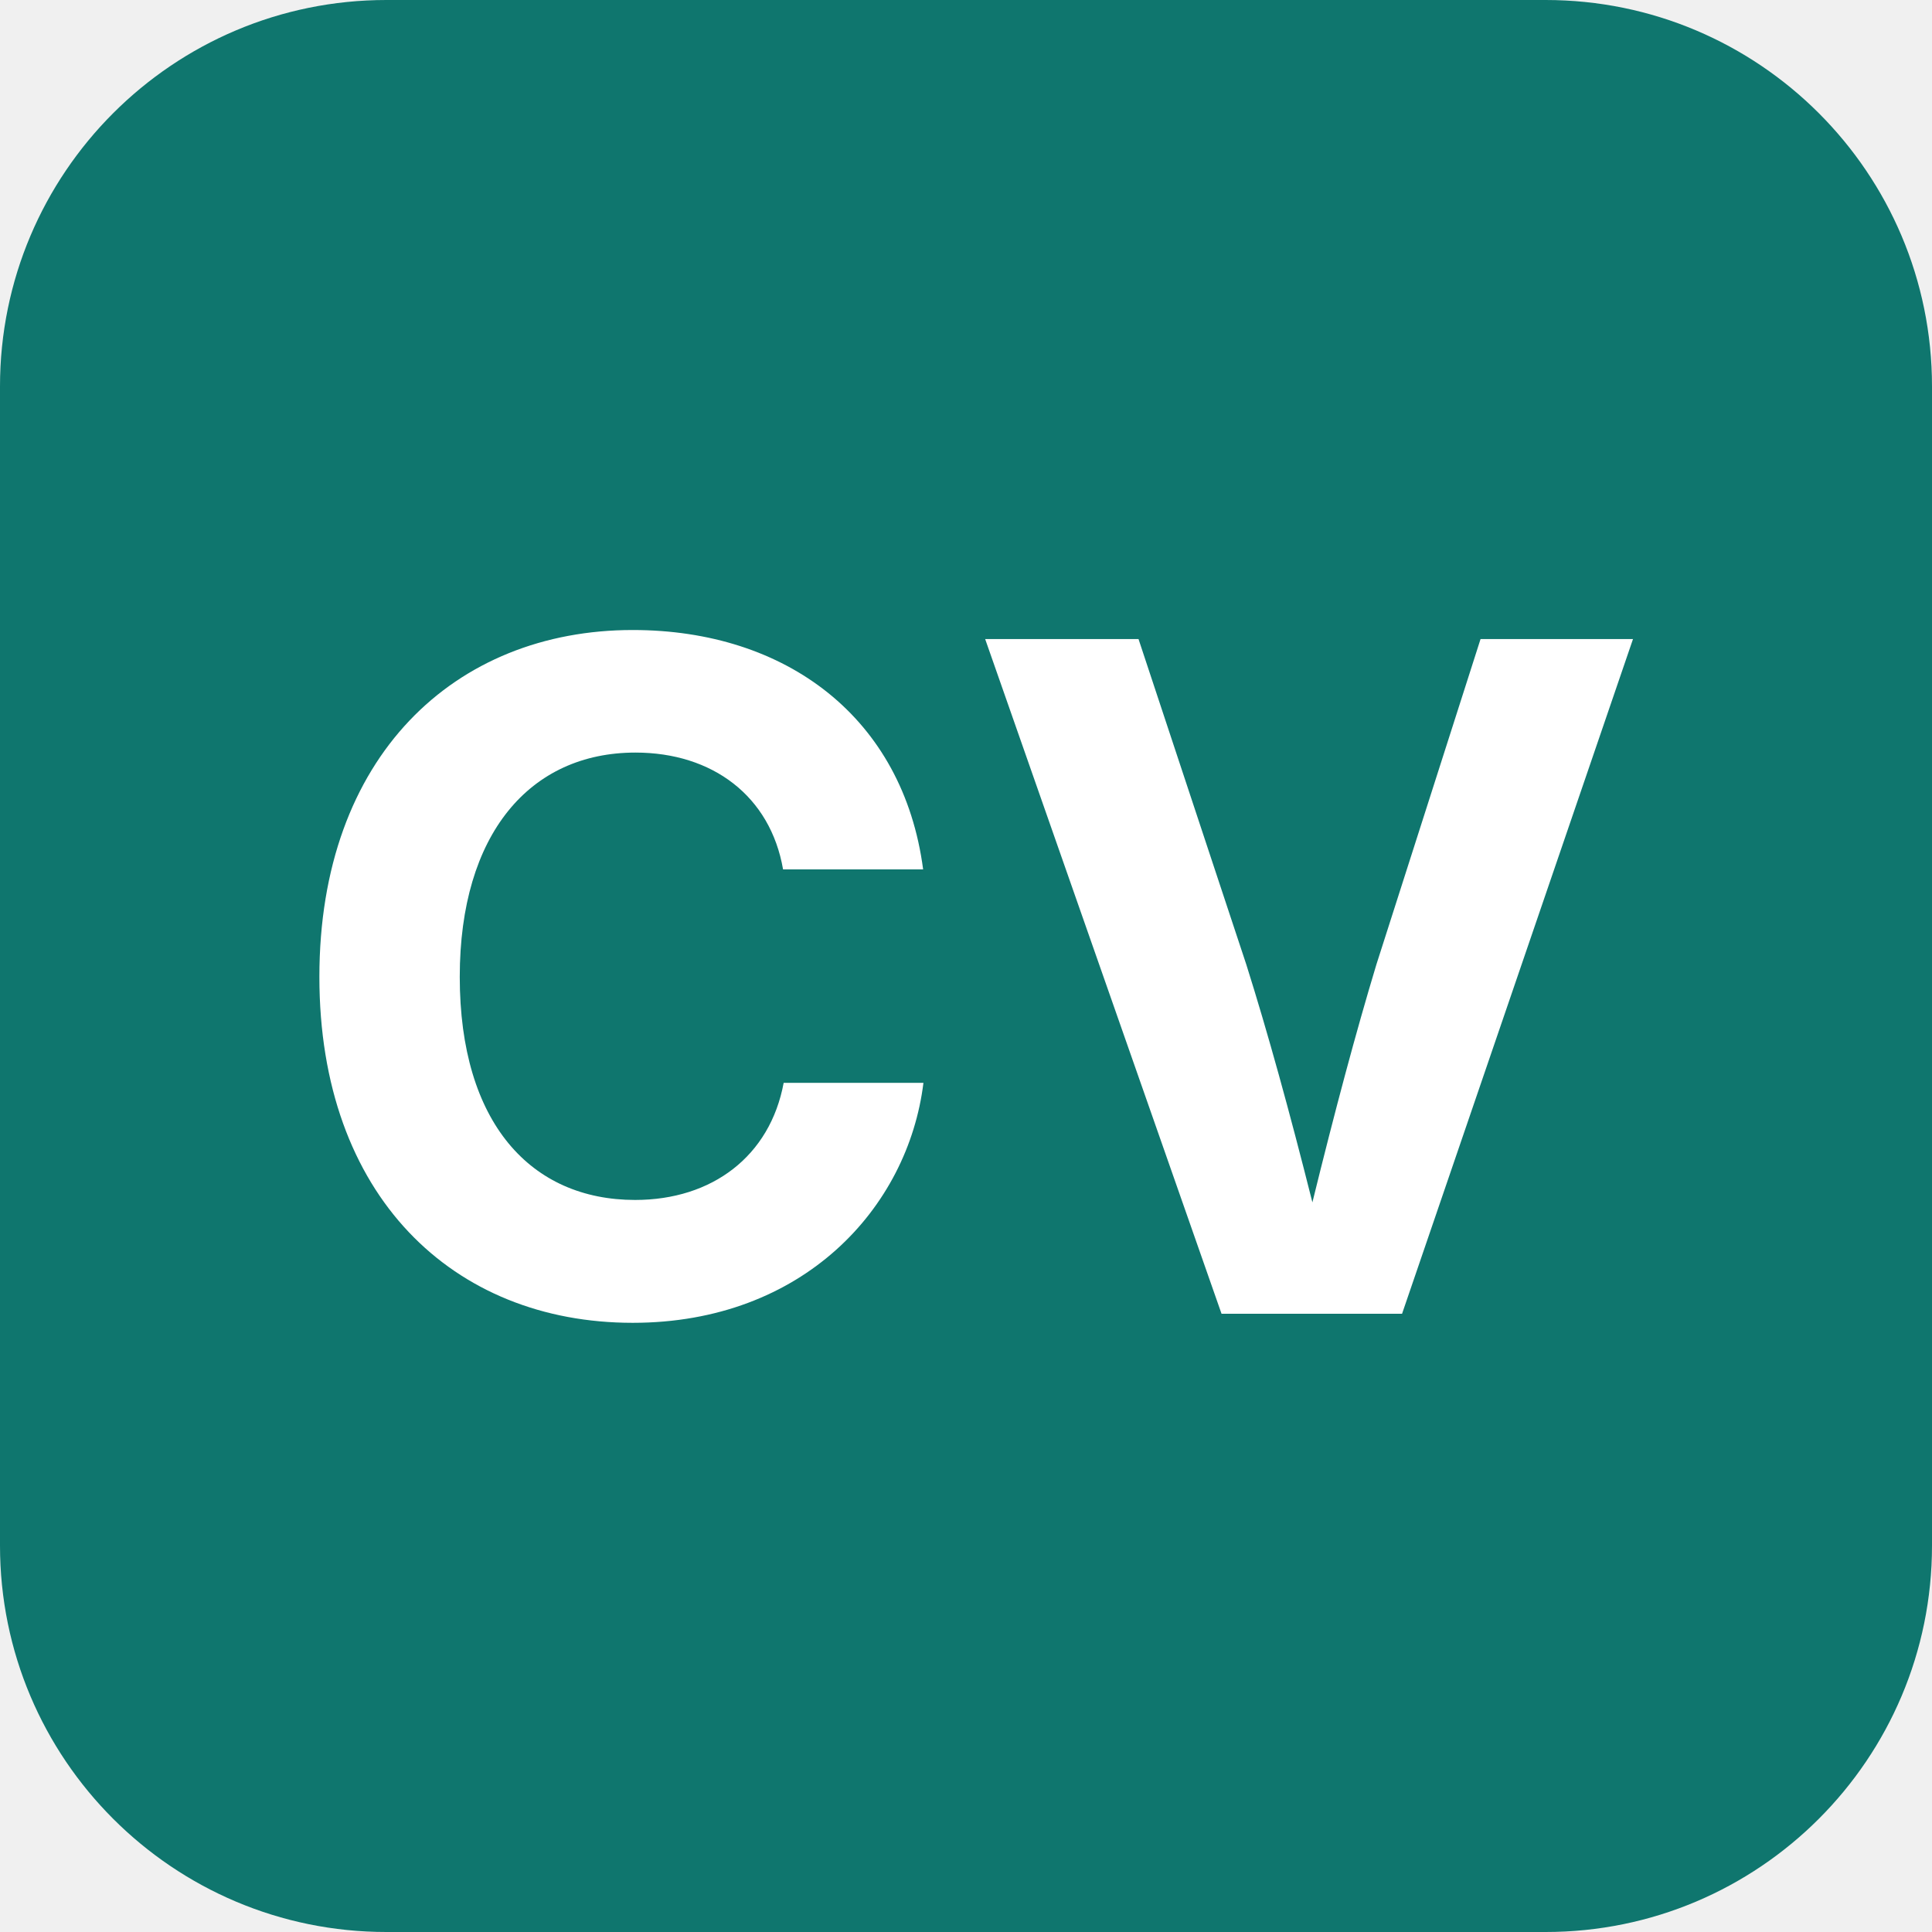
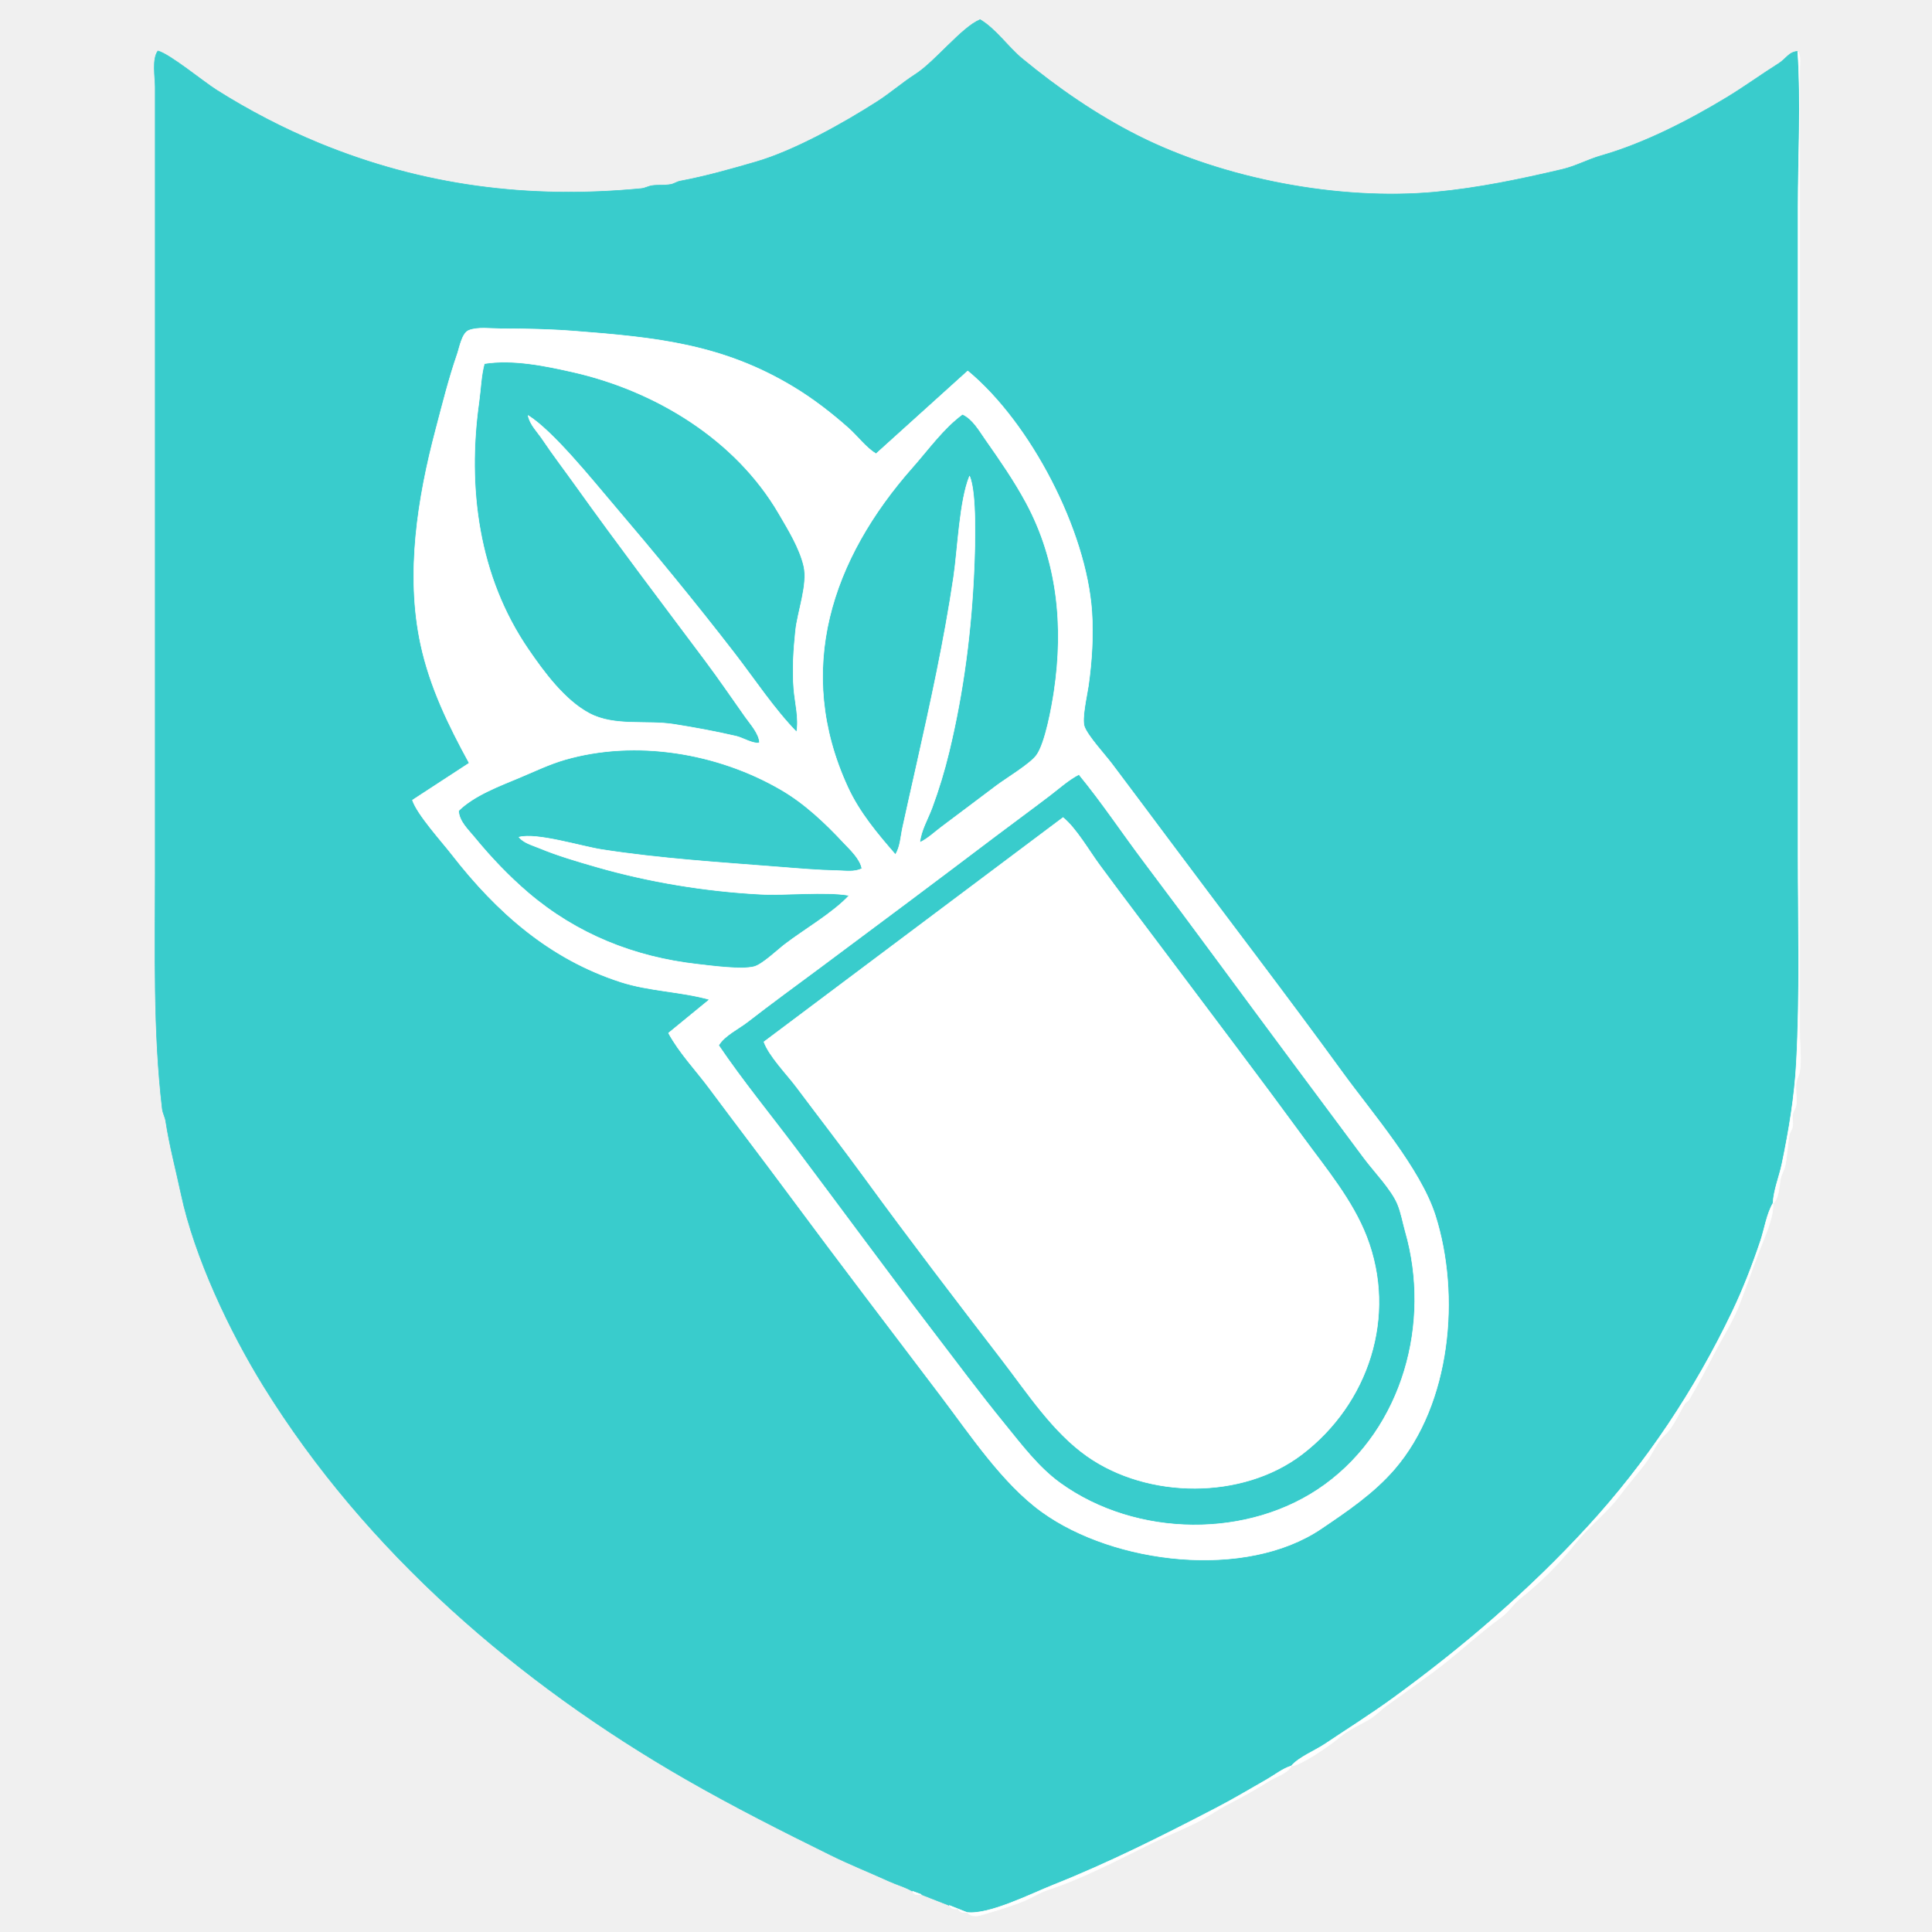
- <svg xmlns="http://www.w3.org/2000/svg" viewBox="0 0 100 100">
-   <rect width="100" height="100" rx="20" fill="#0F766E" />
-   <text x="50" y="68" font-family="Inter, sans-serif" font-size="48" font-weight="bold" fill="#FFFFFF" text-anchor="middle">CV</text>
+ <svg xmlns="http://www.w3.org/2000/svg" viewBox="0 0 814 814" width="814" height="814">
+   <path d="M757.45 21.66C758.9 43.36 757.6 65.59 757.59 87.35C757.58 129.72 757.59 172.09 757.59 214.46C757.59 263.03 757.59 311.6 757.59 360.17C757.59 389.37 758.44 418.72 756.86 447.89C756.1 462.09 753.7 476.35 750.81 490.25C749.69 495.69 747.26 501.44 747.02 506.94C744.37 511.39 743.43 517.82 741.74 522.86C738.37 532.92 734.45 543.01 729.88 552.6C714.15 585.56 693.67 616.35 668.92 643.27C644.2 670.17 616.6 693.86 587.1 715.34C577.73 722.17 567.89 728.35 558.25 734.8C553.94 737.69 547.38 740.23 544.07 744.04C540.48 745.11 537.11 747.84 533.81 749.72C526.71 753.78 519.64 758 512.38 761.77C489.92 773.45 467.2 784.88 443.66 794.23C434.44 797.9 416.69 806.88 407.41 805.76C406.16 805.27 404.9 804.77 403.65 804.27C402.42 803.79 401.2 803.31 399.98 802.82C396.03 801.27 392.07 799.72 388.12 798.17C386.9 797.72 385.68 797.28 384.46 796.84C381.53 795.07 377.97 794.14 374.81 792.7C366.6 788.96 358.19 785.63 350.1 781.64C329.52 771.49 309.05 761.16 289.11 749.71C218.46 709.16 154.26 653.81 111.17 584.22C96.74 560.92 81.97 529.63 76.3 503.05C74.12 492.8 71.43 482.83 69.84 472.42C69.57 470.63 68.59 469 68.38 467.21C64.5 434.28 65.4 400.86 65.4 367.6C65.4 322.25 65.4 276.91 65.4 231.56C65.4 180.02 65.42 128.48 65.4 76.94C65.39 63.56 65.37 50.18 65.4 36.8C65.4 32.51 63.99 24.92 66.53 21.47C71.56 22.79 85.53 34.32 91.17 37.89C104.75 46.49 119.35 54.08 134.22 60.22C178.05 78.3 222.79 84.03 270.22 79.45C271.81 79.3 273.13 78.45 274.7 78.22C277.31 77.84 280.02 78.19 282.62 77.71C284.03 77.45 285.18 76.56 286.57 76.3C297.36 74.27 307.91 71.28 318.43 68.22C334.66 63.51 355.22 52.01 369.6 42.81C375.12 39.28 380.09 34.9 385.6 31.36C394.14 25.88 405.09 11.55 412.95 8.27C419.58 12.19 424.63 19.72 430.62 24.67C445.62 37.05 461.89 48.3 479.27 57.08C515.43 75.37 564.23 84.7 604.74 80.92C622.98 79.21 640.58 75.51 658.23 71.36C663.92 70.02 669.07 67.17 674.7 65.56C692.59 60.46 711.59 50.73 727.56 41.04C735.07 36.49 742.13 31.32 749.56 26.65C752.41 24.86 753.87 21.72 757.45 21.66ZM369.09 191.21C364.73 188.53 361.32 183.8 357.46 180.37C350.35 174.06 342.68 168.12 334.54 163.19C304.42 144.91 276.17 142.17 241.97 139.52C231.62 138.72 221.12 138.5 210.75 138.5C206.84 138.5 201.21 137.7 197.51 139.2C194.63 140.37 193.59 146.53 192.68 149.15C189.07 159.55 186.41 170.35 183.6 180.99C175.96 209.84 170.88 241.87 177.25 271.47C181.12 289.43 188.94 305.49 197.7 321.51C189.72 326.72 181.75 331.92 173.78 337.12C175.87 343.27 186.03 354.4 190.4 360.03C209.4 384.47 231.68 404.11 261.56 413.74C273.76 417.66 286.72 417.7 298.93 421.12C293.18 425.83 287.43 430.54 281.68 435.25C286.1 443.47 293.19 450.9 298.78 458.41C309.97 473.45 321.37 488.34 332.53 503.4C353.59 531.83 375.06 559.97 396.44 588.17C408.76 604.43 422.38 625.04 439.03 637.03C469.39 658.9 524.76 665.66 556.68 644.07C567.62 636.67 578.75 629.15 587.47 619.06C611.32 591.46 615.37 545.66 604.74 512.14C598.47 492.37 577.96 468.83 565.57 451.77C541.74 418.98 517.03 386.84 492.81 354.33C484.77 343.53 476.67 332.76 468.59 321.99C465.71 318.14 458.38 310.22 456.88 306.18C455.63 302.83 458.04 292.68 458.58 288.8C460.01 278.6 460.69 267.87 459.99 257.58C457.65 223.49 434.22 178.23 407.74 156.31C394.86 167.94 381.97 179.57 369.09 191.21ZM204.06 153.19C216.09 151.31 229.51 154.07 241.27 156.73C276.08 164.59 309.89 185.07 328.16 216.4C332.12 223.2 336.83 230.76 338.66 238.48C340.48 246.16 336.03 257.7 335.19 265.76C334.35 273.84 333.82 282.18 334.47 290.29C334.93 296.03 336.74 302.82 335.64 308.44C325.98 298.48 317.93 286.2 309.45 275.22C292.86 253.73 275.63 232.81 258.03 212.15C249.45 202.09 233.08 181.7 222.53 175.07C223.19 178.78 226.46 181.97 228.57 185.11C233.03 191.75 237.89 198.1 242.54 204.6C260.25 229.38 278.7 253.68 296.94 278.07C302.81 285.9 308.31 293.98 313.96 301.97C316.13 305.04 319.84 309.07 320.02 312.89C317.69 313.74 312.95 310.83 310.27 310.21C301.55 308.18 292.8 306.57 283.96 305.17C272.37 303.34 258.98 306.21 248.37 300.6C237.91 295.08 229.15 283.15 222.6 273.59C201.6 242.92 196.7 205.59 201.79 169.38C202.54 164.01 202.67 158.43 204.06 153.19ZM405.51 174.55C409.78 176.43 412.56 181.39 415.17 185.12C421.27 193.82 427.29 202.47 432.34 211.84C445.59 236.46 448.22 263.86 444.13 291.23C443.17 297.65 440.43 313.07 436.73 318.18C434.02 321.91 423.94 327.93 419.82 331.02C412.17 336.75 404.57 342.54 396.9 348.25C393.92 350.46 390.88 353.4 387.55 354.96C387.96 350.03 390.99 344.96 392.72 340.29C395.53 332.72 397.91 324.85 399.81 317.01C406.02 291.42 409.34 265.32 410.42 239C410.76 230.74 411.56 207.47 408.49 200.62C404.23 211.04 403.54 231.28 401.79 243.11C397.82 269.92 392.05 296.05 386.14 322.46C384.18 331.21 382.2 339.95 380.29 348.71C379.48 352.41 379.32 356.92 377.26 360.05C369.6 351.23 362.08 342.3 357.17 331.62C334.49 282.32 350.36 235.45 384.53 196.83C391.07 189.44 397.52 180.39 405.51 174.55ZM363.14 365.94C360.08 367.57 356.15 366.89 352.72 366.83C344.54 366.67 336.31 365.94 328.16 365.3C303.14 363.33 278.28 361.8 253.46 357.94C245.07 356.63 226.02 350.72 218.68 352.73C220.75 355.2 224.33 356.11 227.32 357.35C235.08 360.56 243.35 362.97 251.42 365.29C273.56 371.65 297 375.49 320.02 376.74C331.41 377.36 347.42 375.47 357.8 377.26C351.06 384.61 338.8 391.64 330.62 397.92C327.58 400.25 321.17 406.38 317.74 407.28C312.34 408.68 299.61 406.92 293.7 406.25C267.21 403.24 242.99 393.58 222.58 376.18C214.39 369.19 206.73 361.14 199.91 352.81C197.15 349.44 193.42 346.07 193.2 341.58C199.8 335.11 210.35 331.21 218.77 327.68C225.11 325.03 231.37 321.99 237.99 320.07C267.98 311.39 302.5 317.23 329.16 332.79C339.11 338.6 347.5 346.58 355.34 354.94C358.16 357.94 362.39 361.82 363.14 365.94ZM454.58 326.3C464.35 338.18 472.92 351.12 482.18 363.4C503.51 391.7 524.39 420.33 545.55 448.75C555.28 461.81 564.99 474.88 574.71 487.94C578.88 493.54 586.26 501.1 588.85 507.36C590.36 511.01 591.03 515.1 592.11 518.89C603.12 557.24 591.14 601.52 558.22 625.5C526.4 648.67 478.59 647.9 446.69 624.86C437.52 618.24 430.36 608.67 423.29 600C412.8 587.13 402.86 573.81 392.79 560.61C373.46 535.28 354.6 509.57 335.47 484.11C324.58 469.62 312.95 455.45 302.78 440.45C305.13 436.36 311.24 433.45 314.98 430.54C325.03 422.74 335.35 415.23 345.57 407.64C370.13 389.38 394.67 371.03 419.08 352.55C426.85 346.67 434.74 340.94 442.48 335.02C446.35 332.06 450.24 328.54 454.58 326.3ZM447.89 344.46C405.88 375.96 363.87 407.46 321.87 438.97C324.09 445.04 331.53 452.6 335.57 457.99C345.22 470.88 355.09 483.62 364.57 496.63C383.32 522.35 402.71 547.68 422.12 572.91C432.82 586.81 443.5 603.31 458.04 613.53C483.68 631.55 523.45 631.85 548.49 612.8C576.59 591.42 588.75 554.54 575.78 521.01C569.84 505.68 558.76 492.45 549.15 479.3C530.76 454.15 511.9 429.35 493.23 404.42C483.25 391.1 473.16 377.86 463.28 364.46C458.88 358.49 453.46 349.03 447.89 344.46Z" fill="#39cccc" fill-rule="evenodd" stroke="#39cccc" stroke-width="0.25" stroke-linejoin="round" />
+   <path d="M757.45 21.66C758.82 23.5 758.25 26.87 758.25 29.36C758.25 35.56 758.25 41.75 758.25 47.95C758.25 72.23 758.25 96.52 758.25 120.8C758.25 213.47 758.25 306.15 758.25 398.82C758.25 410.96 758.25 423.11 758.25 435.25C758.25 440.49 759.03 446.41 758.22 451.58C757.98 453.13 757.03 454.54 756.78 456.09C756.29 459.22 757.25 462.57 756.74 465.7C756.51 467.06 755.52 468.11 755.3 469.47C755.02 471.15 755.53 472.94 755.25 474.62C755.03 475.98 754.03 477.03 753.81 478.39C753.14 482.5 752.98 486.77 752.16 490.86C751.75 492.94 750.44 494.87 750.09 496.97C749.64 499.72 749.34 505.51 747.02 506.94C747.26 501.44 749.69 495.69 750.81 490.25C753.7 476.35 756.1 462.09 756.86 447.89C758.44 418.72 757.59 389.37 757.59 360.17C757.59 311.6 757.59 263.03 757.59 214.46C757.59 172.09 757.58 129.72 757.59 87.35C757.6 65.59 758.9 43.36 757.45 21.66ZM369.09 191.21C381.97 179.57 394.86 167.94 407.74 156.31C434.22 178.23 457.65 223.49 459.99 257.58C460.69 267.87 460.01 278.6 458.58 288.8C458.04 292.68 455.63 302.83 456.88 306.18C458.38 310.22 465.71 318.14 468.59 321.99C476.67 332.76 484.77 343.53 492.81 354.33C517.03 386.84 541.74 418.98 565.57 451.77C577.96 468.83 598.47 492.37 604.74 512.14C615.37 545.66 611.32 591.46 587.47 619.06C578.75 629.15 567.62 636.67 556.68 644.07C524.76 665.66 469.39 658.9 439.03 637.03C422.38 625.04 408.76 604.43 396.44 588.17C375.06 559.97 353.59 531.83 332.53 503.4C321.37 488.34 309.97 473.45 298.78 458.41C293.19 450.9 286.1 443.47 281.68 435.25C287.43 430.54 293.18 425.83 298.93 421.12C286.72 417.7 273.76 417.66 261.56 413.74C231.68 404.11 209.4 384.47 190.4 360.03C186.03 354.4 175.87 343.27 173.78 337.12C181.75 331.92 189.72 326.72 197.7 321.51C188.94 305.49 181.12 289.43 177.25 271.47C170.88 241.87 175.96 209.84 183.6 180.99C186.41 170.35 189.07 159.55 192.68 149.15C193.59 146.53 194.63 140.37 197.51 139.2C201.21 137.7 206.84 138.5 210.75 138.5C221.12 138.5 231.62 138.72 241.97 139.52C276.17 142.17 304.42 144.91 334.54 163.19C342.68 168.12 350.35 174.06 357.46 180.37C361.32 183.8 364.73 188.53 369.09 191.21ZM204.06 153.19C202.67 158.43 202.54 164.01 201.79 169.38C196.7 205.59 201.6 242.92 222.6 273.59C229.15 283.15 237.91 295.08 248.37 300.6C258.98 306.21 272.37 303.34 283.96 305.17C292.8 306.57 301.55 308.18 310.27 310.21C312.95 310.83 317.69 313.74 320.02 312.89C319.84 309.07 316.13 305.04 313.96 301.97C308.31 293.98 302.81 285.9 296.94 278.07C278.7 253.68 260.25 229.38 242.54 204.6C237.89 198.1 233.03 191.75 228.57 185.11C226.46 181.97 223.19 178.78 222.53 175.07C233.08 181.7 249.45 202.09 258.03 212.15C275.63 232.81 292.86 253.73 309.45 275.22C317.93 286.2 325.98 298.48 335.64 308.44C336.74 302.82 334.93 296.03 334.47 290.29C333.82 282.18 334.35 273.84 335.19 265.76C336.03 257.7 340.48 246.16 338.66 238.48C336.83 230.76 332.12 223.2 328.16 216.4C309.89 185.07 276.08 164.59 241.27 156.73C229.51 154.07 216.09 151.31 204.06 153.19ZM405.51 174.55C397.52 180.39 391.07 189.44 384.53 196.83C350.36 235.45 334.49 282.32 357.17 331.62C362.08 342.3 369.6 351.23 377.26 360.05C379.32 356.92 379.48 352.41 380.29 348.71C382.2 339.95 384.18 331.21 386.14 322.46C392.05 296.05 397.82 269.92 401.79 243.11C403.54 231.28 404.23 211.04 408.49 200.62C411.56 207.47 410.76 230.74 410.42 239C409.34 265.32 406.02 291.42 399.81 317.01C397.91 324.85 395.53 332.72 392.72 340.29C390.99 344.96 387.96 350.03 387.55 354.96C390.88 353.4 393.92 350.46 396.9 348.25C404.57 342.54 412.17 336.75 419.82 331.02C423.94 327.93 434.02 321.91 436.73 318.18C440.43 313.07 443.17 297.65 444.13 291.23C448.22 263.86 445.59 236.46 432.34 211.84C427.29 202.47 421.27 193.82 415.17 185.12C412.56 181.39 409.78 176.43 405.51 174.55ZM363.14 365.94C362.39 361.82 358.16 357.94 355.34 354.94C347.5 346.58 339.11 338.6 329.16 332.79C302.5 317.23 267.98 311.39 237.99 320.07C231.37 321.99 225.11 325.03 218.77 327.68C210.35 331.21 199.8 335.11 193.2 341.58C193.42 346.07 197.15 349.44 199.91 352.81C206.73 361.14 214.39 369.19 222.58 376.18C242.99 393.58 267.21 403.24 293.7 406.25C299.61 406.92 312.34 408.68 317.74 407.28C321.17 406.38 327.58 400.25 330.62 397.92C338.8 391.64 351.06 384.61 357.8 377.26C347.42 375.47 331.41 377.36 320.02 376.74C297 375.49 273.56 371.65 251.42 365.29C243.35 362.97 235.08 360.56 227.32 357.35C224.33 356.11 220.75 355.2 218.68 352.73C226.02 350.72 245.07 356.63 253.46 357.94C278.28 361.8 303.14 363.33 328.16 365.3C336.31 365.94 344.54 366.67 352.72 366.83C356.15 366.89 360.08 367.57 363.14 365.94ZM454.58 326.3C450.24 328.54 446.35 332.06 442.48 335.02C434.74 340.94 426.85 346.67 419.08 352.55C394.67 371.03 370.13 389.38 345.57 407.64C335.35 415.23 325.03 422.74 314.98 430.54C311.24 433.45 305.13 436.36 302.78 440.45C312.95 455.45 324.58 469.62 335.47 484.11C354.6 509.57 373.46 535.28 392.79 560.61C402.86 573.81 412.8 587.13 423.29 600C430.36 608.67 437.52 618.24 446.69 624.86C478.59 647.9 526.4 648.67 558.22 625.5C591.14 601.52 603.12 557.24 592.11 518.89C591.03 515.1 590.36 511.01 588.85 507.36C586.26 501.1 578.88 493.54 574.71 487.94C564.99 474.88 555.28 461.81 545.55 448.75C524.39 420.33 503.51 391.7 482.18 363.4C472.92 351.12 464.35 338.18 454.58 326.3ZM447.89 344.46C453.46 349.03 458.88 358.49 463.28 364.46C473.16 377.86 483.25 391.1 493.23 404.42C511.9 429.35 530.76 454.15 549.15 479.3C558.76 492.45 569.84 505.68 575.78 521.01C588.75 554.54 576.59 591.42 548.49 612.8C523.45 631.85 483.68 631.55 458.04 613.53C443.5 603.31 432.82 586.81 422.12 572.91C402.71 547.68 383.32 522.35 364.57 496.63C355.09 483.62 345.22 470.88 335.57 457.99C331.53 452.6 324.09 445.04 321.87 438.97C363.87 407.46 405.88 375.96 447.89 344.46ZM747.02 506.94C747.28 513.14 743.5 521.02 741.29 526.82C738.41 534.37 735.7 542.07 732.83 549.59C730.12 556.71 725.63 563.52 722.22 570.19C718.92 576.63 715.34 583.24 711.76 589.48C711.25 590.37 710.09 590.85 709.58 591.75C707.65 595.12 705.9 598.88 703.58 602.11C702.47 603.67 700.82 604.91 699.66 606.36C697.44 609.15 695.99 612.59 693.92 615.49C690.45 620.35 686.3 624.79 682.77 629.62C677.29 637.12 669.62 642.81 663.84 650.08C656.88 658.85 649.17 666.55 640.42 673.5C637.57 675.77 635.54 679.13 632.59 681.28C622.36 688.75 613.15 697.64 602.9 705.12C596.66 709.68 590.56 714.04 584.32 718.5C581.84 720.27 579.45 722.9 576.84 724.4C573.54 726.29 567.46 729.22 564.74 731.62C561.31 734.65 548.16 743.92 544.07 744.04C547.38 740.23 553.94 737.69 558.25 734.8C567.89 728.35 577.73 722.17 587.1 715.34C616.6 693.86 644.2 670.17 668.92 643.27C693.67 616.35 714.15 585.56 729.88 552.6C734.45 543.01 738.37 532.92 741.74 522.86C743.43 517.82 744.37 511.39 747.02 506.94ZM544.07 744.04C542.21 747.42 538.15 748.19 534.98 750.19C529.2 753.81 523.38 757.07 517.42 760.13C513.03 762.37 509.08 765.29 504.73 767.52C498.66 770.62 492.11 773.21 485.94 776.23C471.2 783.43 456.76 791.16 441.33 796.3C437.6 797.54 434.22 799.86 430.65 801.22C426.13 802.95 421.46 804.51 416.69 805.85C413.35 806.78 410.24 808.48 407.41 805.76C416.69 806.88 434.44 797.9 443.66 794.23C467.2 784.88 489.92 773.45 512.38 761.77C519.64 758 526.71 753.78 533.81 749.72C537.11 747.84 540.48 745.11 544.07 744.04ZM384.46 796.84C385.68 797.28 386.9 797.72 388.12 798.17C386.21 798.37 385.39 798.54 384.46 796.84ZM399.98 802.82C401.2 803.31 402.42 803.79 403.65 804.27C401.78 804.31 400.99 804.38 399.98 802.82ZM403.65 804.27C404.9 804.77 406.16 805.27 407.41 805.76C405.5 805.8 404.71 805.86 403.65 804.27Z" fill="#ffffff" fill-rule="evenodd" stroke="#ffffff" stroke-width="0.25" stroke-linejoin="round" />
</svg>
